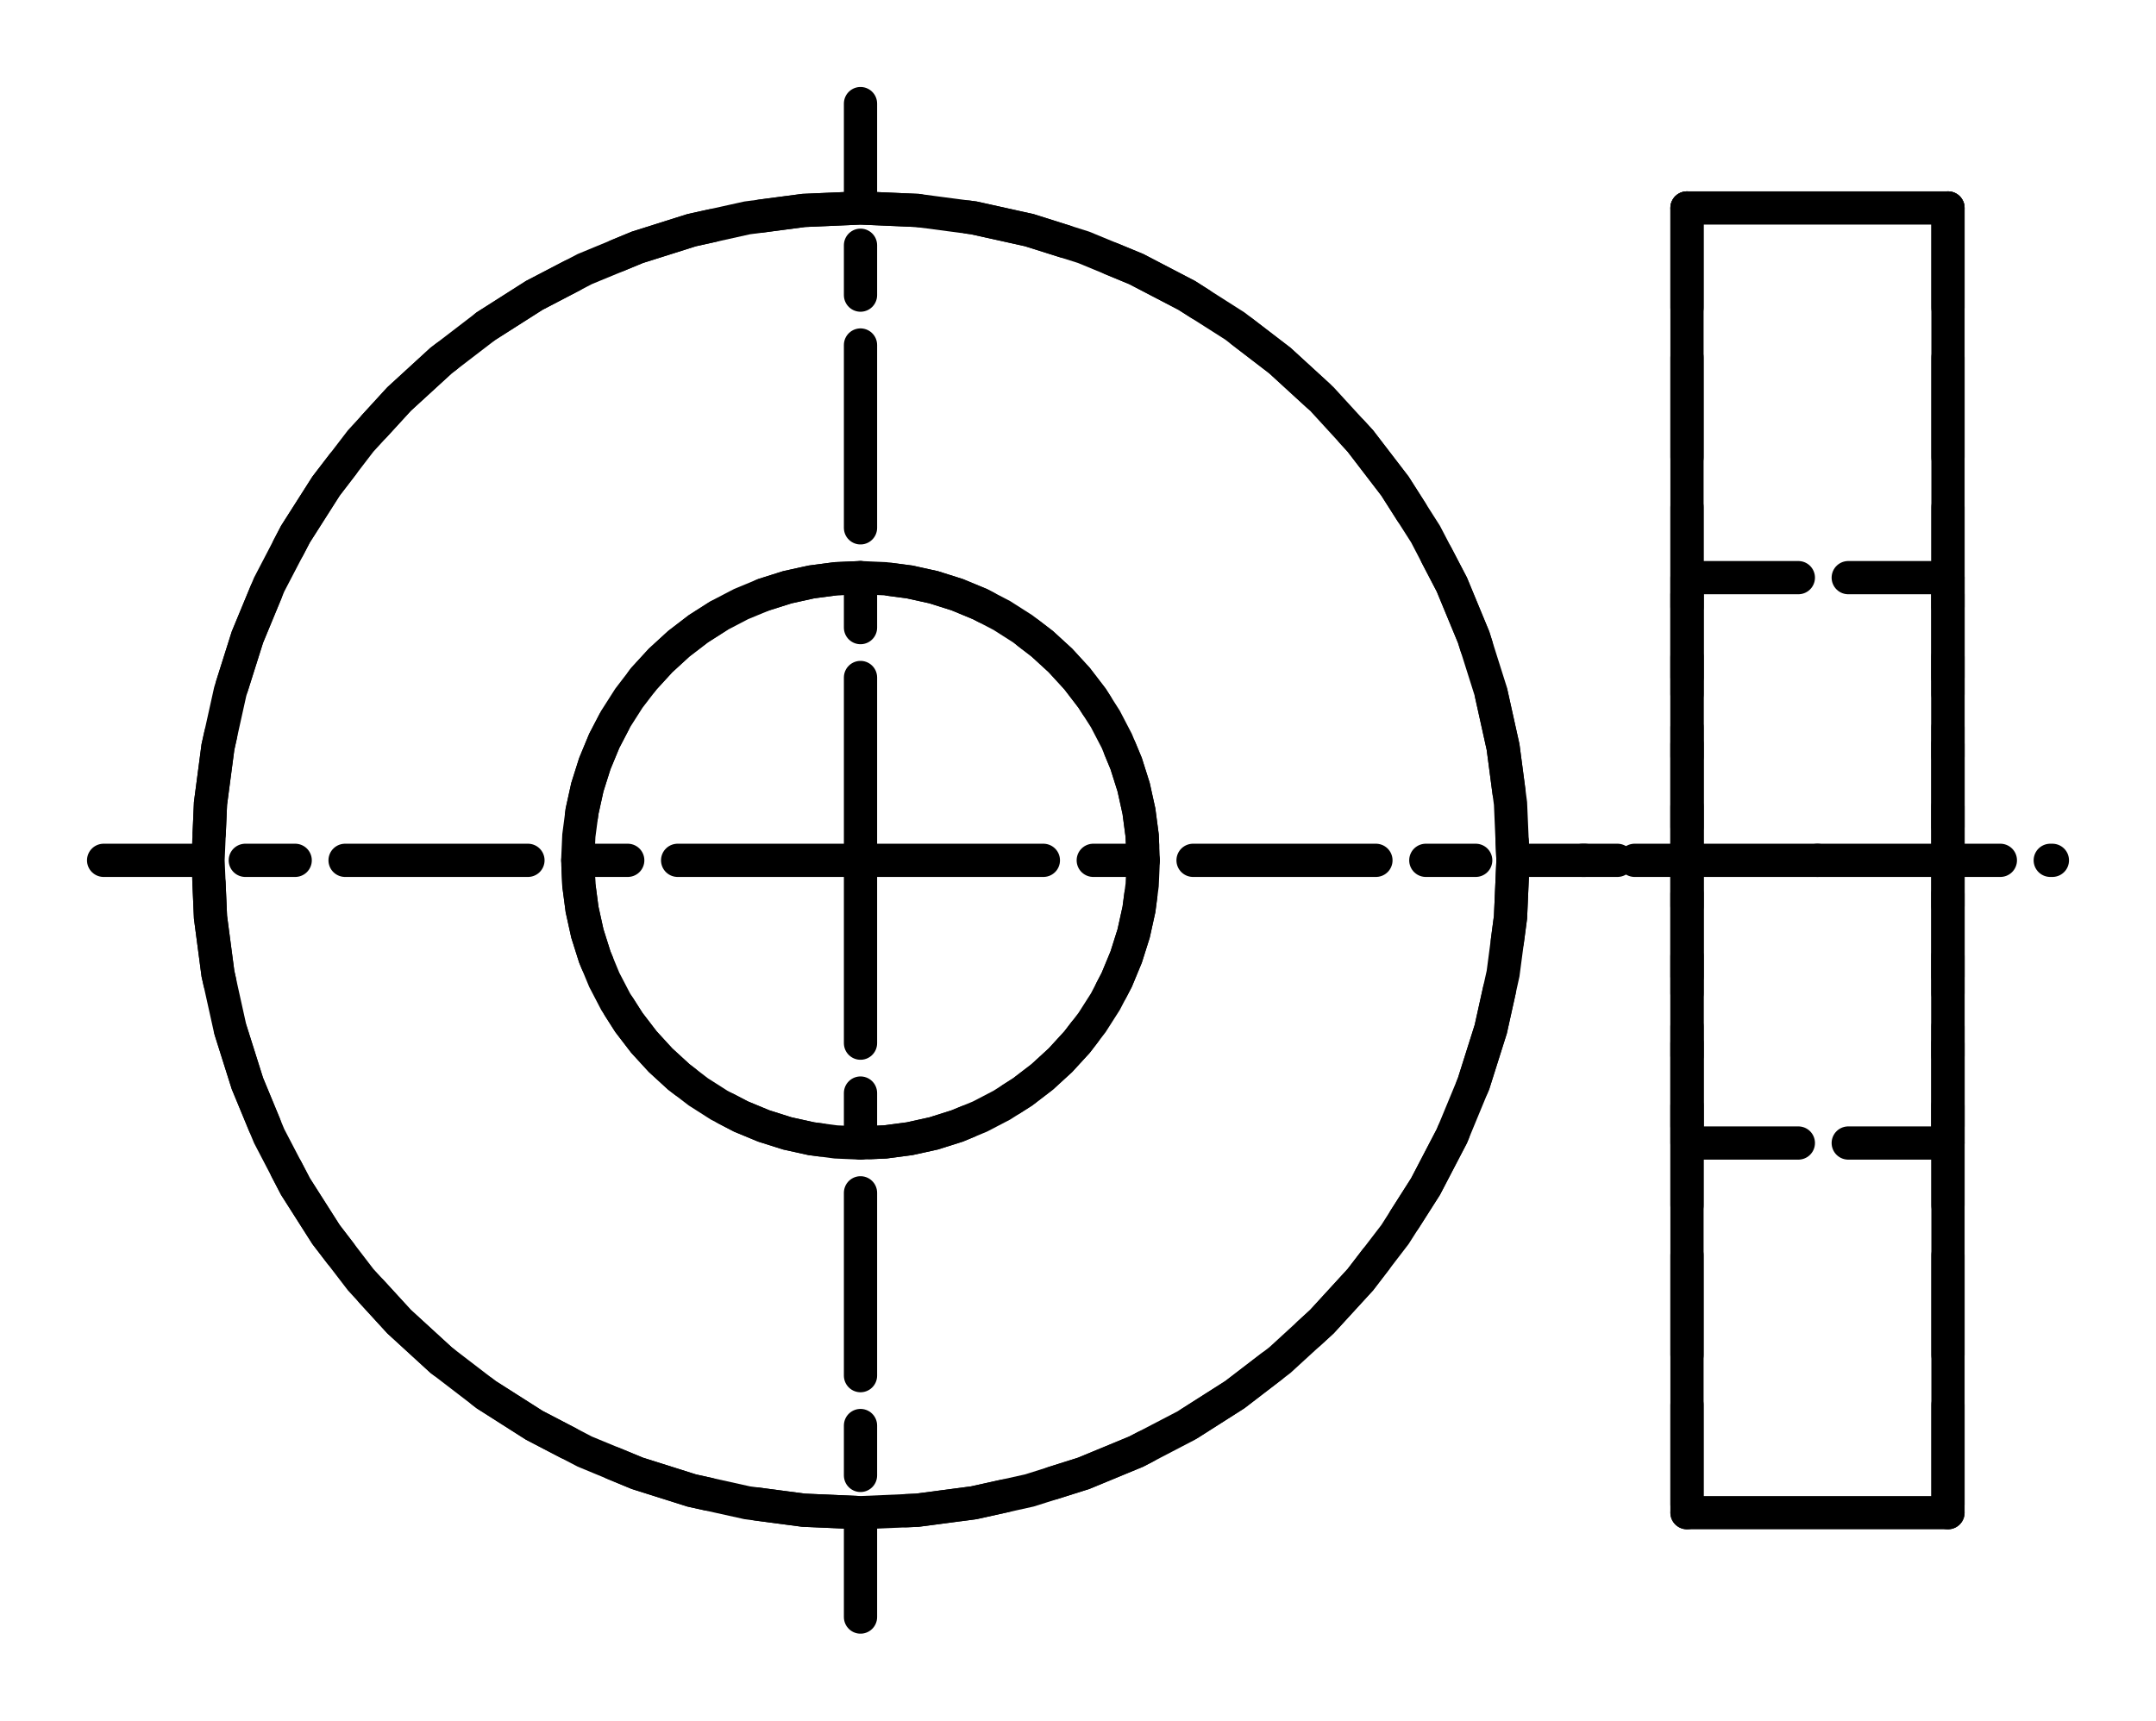
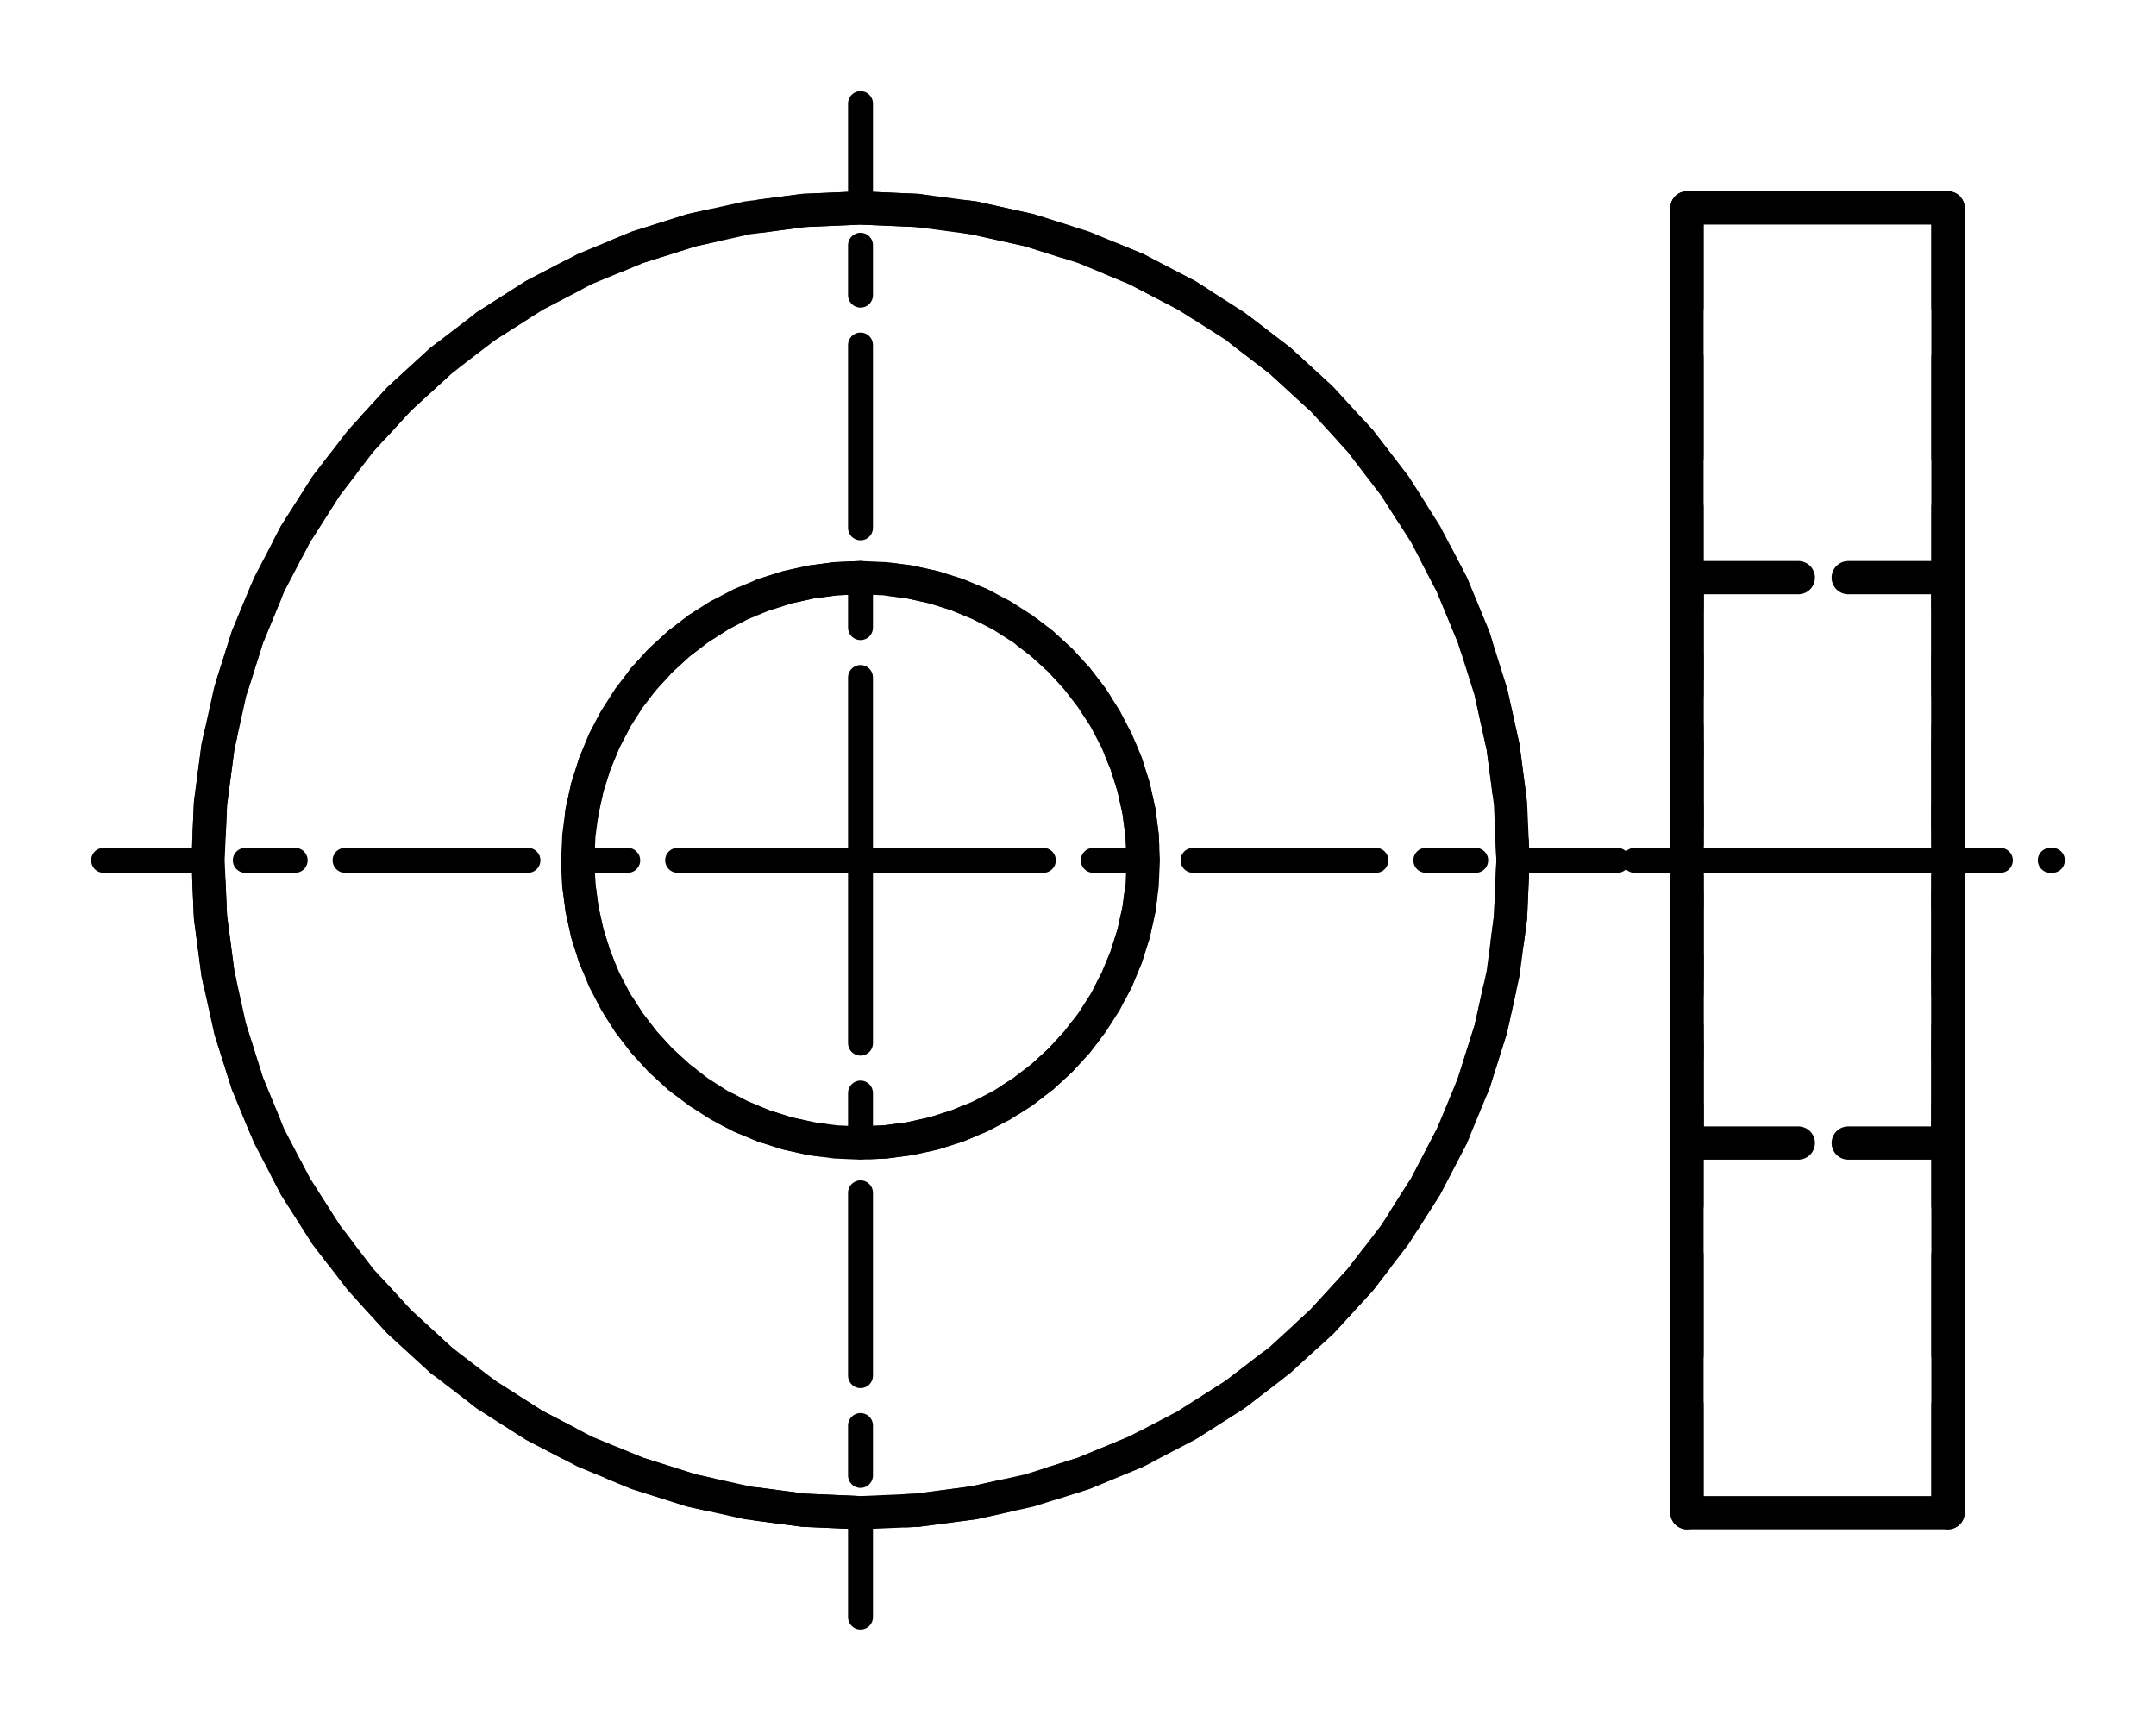
<svg xmlns="http://www.w3.org/2000/svg" width="49.564mm" height="39.564mm" viewBox="-19.782 -19.782 49.564 39.564" version="1.1">
  <g transform="scale(1,-1)" stroke-linecap="round">
    <g fill="none" stroke="rgb(0,0,0)" stroke-width="0.764" id="Visible">
      <path d="M 0.0,15.0 L -1.307,14.943 L -2.605,14.772 L -3.882,14.489 L -5.13,14.095 L -6.339,13.595 L -7.5,12.99 L -8.604,12.287 L -9.642,11.491 L -10.607,10.607 L -11.491,9.642 L -12.287,8.604 L -12.99,7.5 L -13.595,6.339 L -14.095,5.13 L -14.489,3.882 L -14.772,2.605 L -14.943,1.307 L -15.0,0.0 L -14.943,-1.307 L -14.772,-2.605 L -14.489,-3.882 L -14.095,-5.13 L -13.595,-6.339 L -12.99,-7.5 L -12.287,-8.604 L -11.491,-9.642 L -10.607,-10.607 L -9.642,-11.491 L -8.604,-12.287 L -7.5,-12.99 L -6.339,-13.595 L -5.13,-14.095 L -3.882,-14.489 L -2.605,-14.772 L -1.307,-14.943 L -0.0,-15.0 L 1.307,-14.943 L 2.605,-14.772 L 3.882,-14.489 L 5.13,-14.095 L 6.339,-13.595 L 7.5,-12.99 L 8.604,-12.287 L 9.642,-11.491 L 10.607,-10.607 L 11.491,-9.642 L 12.287,-8.604 L 12.99,-7.5 L 13.595,-6.339 L 14.095,-5.13 L 14.489,-3.882 L 14.772,-2.605 L 14.943,-1.307 L 15.0,-0.0 L 14.943,1.307 L 14.772,2.605 L 14.489,3.882 L 14.095,5.13 L 13.595,6.339 L 12.99,7.5 L 12.287,8.604 L 11.491,9.642 L 10.607,10.607 L 9.642,11.491 L 8.604,12.287 L 7.5,12.99 L 6.339,13.595 L 5.13,14.095 L 3.882,14.489 L 2.605,14.772 L 1.307,14.943 L 0.0,15.0" />
      <path d="M 0.0,6.5 L -0.567,6.475 L -1.129,6.401 L -1.682,6.279 L -2.223,6.108 L -2.747,5.891 L -3.25,5.629 L -3.728,5.324 L -4.178,4.979 L -4.596,4.596 L -4.979,4.178 L -5.324,3.728 L -5.629,3.25 L -5.891,2.747 L -6.108,2.223 L -6.279,1.682 L -6.401,1.129 L -6.475,0.567 L -6.5,-0.0 L -6.475,-0.567 L -6.401,-1.129 L -6.279,-1.682 L -6.108,-2.223 L -5.891,-2.747 L -5.629,-3.25 L -5.324,-3.728 L -4.979,-4.178 L -4.596,-4.596 L -4.178,-4.979 L -3.728,-5.324 L -3.25,-5.629 L -2.747,-5.891 L -2.223,-6.108 L -1.682,-6.279 L -1.129,-6.401 L -0.567,-6.475 L 0.0,-6.5 L 0.567,-6.475 L 1.129,-6.401 L 1.682,-6.279 L 2.223,-6.108 L 2.747,-5.891 L 3.25,-5.629 L 3.728,-5.324 L 4.178,-4.979 L 4.596,-4.596 L 4.979,-4.178 L 5.324,-3.728 L 5.629,-3.25 L 5.891,-2.747 L 6.108,-2.223 L 6.279,-1.682 L 6.401,-1.129 L 6.475,-0.567 L 6.5,0.0 L 6.475,0.567 L 6.401,1.129 L 6.279,1.682 L 6.108,2.223 L 5.891,2.747 L 5.629,3.25 L 5.324,3.728 L 4.979,4.178 L 4.596,4.596 L 4.178,4.979 L 3.728,5.324 L 3.25,5.629 L 2.747,5.891 L 2.223,6.108 L 1.682,6.279 L 1.129,6.401 L 0.567,6.475 L -0.0,6.5" />
      <path d="M 19.0,-15.0 L 19.0,-14.583 L 19.0,-14.167 L 19.0,-13.75 L 19.0,-13.333 L 19.0,-12.917 L 19.0,-12.5 L 19.0,-12.083 L 19.0,-11.667 L 19.0,-11.25 L 19.0,-10.833 L 19.0,-10.417 L 19.0,-10.0 L 19.0,-9.583 L 19.0,-9.167 L 19.0,-8.75 L 19.0,-8.333 L 19.0,-7.917 L 19.0,-7.5 L 19.0,-7.083 L 19.0,-6.667 L 19.0,-6.25 L 19.0,-5.833 L 19.0,-5.417 L 19.0,-5.0 L 19.0,-4.583 L 19.0,-4.167 L 19.0,-3.75 L 19.0,-3.333 L 19.0,-2.917 L 19.0,-2.5 L 19.0,-2.083 L 19.0,-1.667 L 19.0,-1.25 L 19.0,-0.833 L 19.0,-0.417 L 19.0,0.0 L 19.0,0.417 L 19.0,0.833 L 19.0,1.25 L 19.0,1.667 L 19.0,2.083 L 19.0,2.5 L 19.0,2.917 L 19.0,3.333 L 19.0,3.75 L 19.0,4.167 L 19.0,4.583 L 19.0,5.0 L 19.0,5.417 L 19.0,5.833 L 19.0,6.25 L 19.0,6.667 L 19.0,7.083 L 19.0,7.5 L 19.0,7.917 L 19.0,8.333 L 19.0,8.75 L 19.0,9.167 L 19.0,9.583 L 19.0,10.0 L 19.0,10.417 L 19.0,10.833 L 19.0,11.25 L 19.0,11.667 L 19.0,12.083 L 19.0,12.5 L 19.0,12.917 L 19.0,13.333 L 19.0,13.75 L 19.0,14.167 L 19.0,14.583 L 19.0,15.0" />
      <path d="M 25.0,15.0 L 24.917,15.0 L 24.833,15.0 L 24.75,15.0 L 24.667,15.0 L 24.583,15.0 L 24.5,15.0 L 24.417,15.0 L 24.333,15.0 L 24.25,15.0 L 24.167,15.0 L 24.083,15.0 L 24.0,15.0 L 23.917,15.0 L 23.833,15.0 L 23.75,15.0 L 23.667,15.0 L 23.583,15.0 L 23.5,15.0 L 23.417,15.0 L 23.333,15.0 L 23.25,15.0 L 23.167,15.0 L 23.083,15.0 L 23.0,15.0 L 22.917,15.0 L 22.833,15.0 L 22.75,15.0 L 22.667,15.0 L 22.583,15.0 L 22.5,15.0 L 22.417,15.0 L 22.333,15.0 L 22.25,15.0 L 22.167,15.0 L 22.083,15.0 L 22.0,15.0 L 21.917,15.0 L 21.833,15.0 L 21.75,15.0 L 21.667,15.0 L 21.583,15.0 L 21.5,15.0 L 21.417,15.0 L 21.333,15.0 L 21.25,15.0 L 21.167,15.0 L 21.083,15.0 L 21.0,15.0 L 20.917,15.0 L 20.833,15.0 L 20.75,15.0 L 20.667,15.0 L 20.583,15.0 L 20.5,15.0 L 20.417,15.0 L 20.333,15.0 L 20.25,15.0 L 20.167,15.0 L 20.083,15.0 L 20.0,15.0 L 19.917,15.0 L 19.833,15.0 L 19.75,15.0 L 19.667,15.0 L 19.583,15.0 L 19.5,15.0 L 19.417,15.0 L 19.333,15.0 L 19.25,15.0 L 19.167,15.0 L 19.083,15.0 L 19.0,15.0" />
      <path d="M 25.0,-15.0 L 25.0,-14.583 L 25.0,-14.167 L 25.0,-13.75 L 25.0,-13.333 L 25.0,-12.917 L 25.0,-12.5 L 25.0,-12.083 L 25.0,-11.667 L 25.0,-11.25 L 25.0,-10.833 L 25.0,-10.417 L 25.0,-10.0 L 25.0,-9.583 L 25.0,-9.167 L 25.0,-8.75 L 25.0,-8.333 L 25.0,-7.917 L 25.0,-7.5 L 25.0,-7.083 L 25.0,-6.667 L 25.0,-6.25 L 25.0,-5.833 L 25.0,-5.417 L 25.0,-5.0 L 25.0,-4.583 L 25.0,-4.167 L 25.0,-3.75 L 25.0,-3.333 L 25.0,-2.917 L 25.0,-2.5 L 25.0,-2.083 L 25.0,-1.667 L 25.0,-1.25 L 25.0,-0.833 L 25.0,-0.417 L 25.0,0.0 L 25.0,0.417 L 25.0,0.833 L 25.0,1.25 L 25.0,1.667 L 25.0,2.083 L 25.0,2.5 L 25.0,2.917 L 25.0,3.333 L 25.0,3.75 L 25.0,4.167 L 25.0,4.583 L 25.0,5.0 L 25.0,5.417 L 25.0,5.833 L 25.0,6.25 L 25.0,6.667 L 25.0,7.083 L 25.0,7.5 L 25.0,7.917 L 25.0,8.333 L 25.0,8.75 L 25.0,9.167 L 25.0,9.583 L 25.0,10.0 L 25.0,10.417 L 25.0,10.833 L 25.0,11.25 L 25.0,11.667 L 25.0,12.083 L 25.0,12.5 L 25.0,12.917 L 25.0,13.333 L 25.0,13.75 L 25.0,14.167 L 25.0,14.583 L 25.0,15.0" />
      <path d="M 25.0,-15.0 L 24.917,-15.0 L 24.833,-15.0 L 24.75,-15.0 L 24.667,-15.0 L 24.583,-15.0 L 24.5,-15.0 L 24.417,-15.0 L 24.333,-15.0 L 24.25,-15.0 L 24.167,-15.0 L 24.083,-15.0 L 24.0,-15.0 L 23.917,-15.0 L 23.833,-15.0 L 23.75,-15.0 L 23.667,-15.0 L 23.583,-15.0 L 23.5,-15.0 L 23.417,-15.0 L 23.333,-15.0 L 23.25,-15.0 L 23.167,-15.0 L 23.083,-15.0 L 23.0,-15.0 L 22.917,-15.0 L 22.833,-15.0 L 22.75,-15.0 L 22.667,-15.0 L 22.583,-15.0 L 22.5,-15.0 L 22.417,-15.0 L 22.333,-15.0 L 22.25,-15.0 L 22.167,-15.0 L 22.083,-15.0 L 22.0,-15.0 L 21.917,-15.0 L 21.833,-15.0 L 21.75,-15.0 L 21.667,-15.0 L 21.583,-15.0 L 21.5,-15.0 L 21.417,-15.0 L 21.333,-15.0 L 21.25,-15.0 L 21.167,-15.0 L 21.083,-15.0 L 21.0,-15.0 L 20.917,-15.0 L 20.833,-15.0 L 20.75,-15.0 L 20.667,-15.0 L 20.583,-15.0 L 20.5,-15.0 L 20.417,-15.0 L 20.333,-15.0 L 20.25,-15.0 L 20.167,-15.0 L 20.083,-15.0 L 20.0,-15.0 L 19.917,-15.0 L 19.833,-15.0 L 19.75,-15.0 L 19.667,-15.0 L 19.583,-15.0 L 19.5,-15.0 L 19.417,-15.0 L 19.333,-15.0 L 19.25,-15.0 L 19.167,-15.0 L 19.083,-15.0 L 19.0,-15.0" />
    </g>
    <g fill="none" stroke="rgb(0,0,0)" stroke-width="0.764" id="Hidden" stroke-dasharray="2.293 1.147">
      <path d="M 0.0,15.0 L -1.307,14.943 L -2.605,14.772 L -3.882,14.489 L -5.13,14.095 L -6.339,13.595 L -7.5,12.99 L -8.604,12.287 L -9.642,11.491 L -10.607,10.607 L -11.491,9.642 L -12.287,8.604 L -12.99,7.5 L -13.595,6.339 L -14.095,5.13 L -14.489,3.882 L -14.772,2.605 L -14.943,1.307 L -15.0,0.0 L -14.943,-1.307 L -14.772,-2.605 L -14.489,-3.882 L -14.095,-5.13 L -13.595,-6.339 L -12.99,-7.5 L -12.287,-8.604 L -11.491,-9.642 L -10.607,-10.607 L -9.642,-11.491 L -8.604,-12.287 L -7.5,-12.99 L -6.339,-13.595 L -5.13,-14.095 L -3.882,-14.489 L -2.605,-14.772 L -1.307,-14.943 L -0.0,-15.0 L 1.307,-14.943 L 2.605,-14.772 L 3.882,-14.489 L 5.13,-14.095 L 6.339,-13.595 L 7.5,-12.99 L 8.604,-12.287 L 9.642,-11.491 L 10.607,-10.607 L 11.491,-9.642 L 12.287,-8.604 L 12.99,-7.5 L 13.595,-6.339 L 14.095,-5.13 L 14.489,-3.882 L 14.772,-2.605 L 14.943,-1.307 L 15.0,-0.0 L 14.943,1.307 L 14.772,2.605 L 14.489,3.882 L 14.095,5.13 L 13.595,6.339 L 12.99,7.5 L 12.287,8.604 L 11.491,9.642 L 10.607,10.607 L 9.642,11.491 L 8.604,12.287 L 7.5,12.99 L 6.339,13.595 L 5.13,14.095 L 3.882,14.489 L 2.605,14.772 L 1.307,14.943 L 0.0,15.0" />
      <path d="M 0.0,6.5 L -0.567,6.475 L -1.129,6.401 L -1.682,6.279 L -2.223,6.108 L -2.747,5.891 L -3.25,5.629 L -3.728,5.324 L -4.178,4.979 L -4.596,4.596 L -4.979,4.178 L -5.324,3.728 L -5.629,3.25 L -5.891,2.747 L -6.108,2.223 L -6.279,1.682 L -6.401,1.129 L -6.475,0.567 L -6.5,-0.0 L -6.475,-0.567 L -6.401,-1.129 L -6.279,-1.682 L -6.108,-2.223 L -5.891,-2.747 L -5.629,-3.25 L -5.324,-3.728 L -4.979,-4.178 L -4.596,-4.596 L -4.178,-4.979 L -3.728,-5.324 L -3.25,-5.629 L -2.747,-5.891 L -2.223,-6.108 L -1.682,-6.279 L -1.129,-6.401 L -0.567,-6.475 L 0.0,-6.5 L 0.567,-6.475 L 1.129,-6.401 L 1.682,-6.279 L 2.223,-6.108 L 2.747,-5.891 L 3.25,-5.629 L 3.728,-5.324 L 4.178,-4.979 L 4.596,-4.596 L 4.979,-4.178 L 5.324,-3.728 L 5.629,-3.25 L 5.891,-2.747 L 6.108,-2.223 L 6.279,-1.682 L 6.401,-1.129 L 6.475,-0.567 L 6.5,0.0 L 6.475,0.567 L 6.401,1.129 L 6.279,1.682 L 6.108,2.223 L 5.891,2.747 L 5.629,3.25 L 5.324,3.728 L 4.979,4.178 L 4.596,4.596 L 4.178,4.979 L 3.728,5.324 L 3.25,5.629 L 2.747,5.891 L 2.223,6.108 L 1.682,6.279 L 1.129,6.401 L 0.567,6.475 L -0.0,6.5" />
      <path d="M 19.0,15.0 L 19.0,14.583 L 19.0,14.167 L 19.0,13.75 L 19.0,13.333 L 19.0,12.917 L 19.0,12.5 L 19.0,12.083 L 19.0,11.667 L 19.0,11.25 L 19.0,10.833 L 19.0,10.417 L 19.0,10.0 L 19.0,9.583 L 19.0,9.167 L 19.0,8.75 L 19.0,8.333 L 19.0,7.917 L 19.0,7.5 L 19.0,7.083 L 19.0,6.667 L 19.0,6.25 L 19.0,5.833 L 19.0,5.417 L 19.0,5.0 L 19.0,4.583 L 19.0,4.167 L 19.0,3.75 L 19.0,3.333 L 19.0,2.917 L 19.0,2.5 L 19.0,2.083 L 19.0,1.667 L 19.0,1.25 L 19.0,0.833 L 19.0,0.417 L 19.0,0.0 L 19.0,-0.417 L 19.0,-0.833 L 19.0,-1.25 L 19.0,-1.667 L 19.0,-2.083 L 19.0,-2.5 L 19.0,-2.917 L 19.0,-3.333 L 19.0,-3.75 L 19.0,-4.167 L 19.0,-4.583 L 19.0,-5.0 L 19.0,-5.417 L 19.0,-5.833 L 19.0,-6.25 L 19.0,-6.667 L 19.0,-7.083 L 19.0,-7.5 L 19.0,-7.917 L 19.0,-8.333 L 19.0,-8.75 L 19.0,-9.167 L 19.0,-9.583 L 19.0,-10.0 L 19.0,-10.417 L 19.0,-10.833 L 19.0,-11.25 L 19.0,-11.667 L 19.0,-12.083 L 19.0,-12.5 L 19.0,-12.917 L 19.0,-13.333 L 19.0,-13.75 L 19.0,-14.167 L 19.0,-14.583 L 19.0,-15.0" />
      <path d="M 25.0,15.0 L 25.0,14.583 L 25.0,14.167 L 25.0,13.75 L 25.0,13.333 L 25.0,12.917 L 25.0,12.5 L 25.0,12.083 L 25.0,11.667 L 25.0,11.25 L 25.0,10.833 L 25.0,10.417 L 25.0,10.0 L 25.0,9.583 L 25.0,9.167 L 25.0,8.75 L 25.0,8.333 L 25.0,7.917 L 25.0,7.5 L 25.0,7.083 L 25.0,6.667 L 25.0,6.25 L 25.0,5.833 L 25.0,5.417 L 25.0,5.0 L 25.0,4.583 L 25.0,4.167 L 25.0,3.75 L 25.0,3.333 L 25.0,2.917 L 25.0,2.5 L 25.0,2.083 L 25.0,1.667 L 25.0,1.25 L 25.0,0.833 L 25.0,0.417 L 25.0,0.0 L 25.0,-0.417 L 25.0,-0.833 L 25.0,-1.25 L 25.0,-1.667 L 25.0,-2.083 L 25.0,-2.5 L 25.0,-2.917 L 25.0,-3.333 L 25.0,-3.75 L 25.0,-4.167 L 25.0,-4.583 L 25.0,-5.0 L 25.0,-5.417 L 25.0,-5.833 L 25.0,-6.25 L 25.0,-6.667 L 25.0,-7.083 L 25.0,-7.5 L 25.0,-7.917 L 25.0,-8.333 L 25.0,-8.75 L 25.0,-9.167 L 25.0,-9.583 L 25.0,-10.0 L 25.0,-10.417 L 25.0,-10.833 L 25.0,-11.25 L 25.0,-11.667 L 25.0,-12.083 L 25.0,-12.5 L 25.0,-12.917 L 25.0,-13.333 L 25.0,-13.75 L 25.0,-14.167 L 25.0,-14.583 L 25.0,-15.0" />
      <path d="M 19.0,6.5 L 19.0,6.319 L 19.0,6.139 L 19.0,5.958 L 19.0,5.778 L 19.0,5.597 L 19.0,5.417 L 19.0,5.236 L 19.0,5.056 L 19.0,4.875 L 19.0,4.694 L 19.0,4.514 L 19.0,4.333 L 19.0,4.153 L 19.0,3.972 L 19.0,3.792 L 19.0,3.611 L 19.0,3.431 L 19.0,3.25 L 19.0,3.069 L 19.0,2.889 L 19.0,2.708 L 19.0,2.528 L 19.0,2.347 L 19.0,2.167 L 19.0,1.986 L 19.0,1.806 L 19.0,1.625 L 19.0,1.444 L 19.0,1.264 L 19.0,1.083 L 19.0,0.903 L 19.0,0.722 L 19.0,0.542 L 19.0,0.361 L 19.0,0.181 L 19.0,0.0 L 19.0,-0.181 L 19.0,-0.361 L 19.0,-0.542 L 19.0,-0.722 L 19.0,-0.903 L 19.0,-1.083 L 19.0,-1.264 L 19.0,-1.444 L 19.0,-1.625 L 19.0,-1.806 L 19.0,-1.986 L 19.0,-2.167 L 19.0,-2.347 L 19.0,-2.528 L 19.0,-2.708 L 19.0,-2.889 L 19.0,-3.069 L 19.0,-3.25 L 19.0,-3.431 L 19.0,-3.611 L 19.0,-3.792 L 19.0,-3.972 L 19.0,-4.153 L 19.0,-4.333 L 19.0,-4.514 L 19.0,-4.694 L 19.0,-4.875 L 19.0,-5.056 L 19.0,-5.236 L 19.0,-5.417 L 19.0,-5.597 L 19.0,-5.778 L 19.0,-5.958 L 19.0,-6.139 L 19.0,-6.319 L 19.0,-6.5" />
      <path d="M 19.0,-6.5 L 19.0,-6.319 L 19.0,-6.139 L 19.0,-5.958 L 19.0,-5.778 L 19.0,-5.597 L 19.0,-5.417 L 19.0,-5.236 L 19.0,-5.056 L 19.0,-4.875 L 19.0,-4.694 L 19.0,-4.514 L 19.0,-4.333 L 19.0,-4.153 L 19.0,-3.972 L 19.0,-3.792 L 19.0,-3.611 L 19.0,-3.431 L 19.0,-3.25 L 19.0,-3.069 L 19.0,-2.889 L 19.0,-2.708 L 19.0,-2.528 L 19.0,-2.347 L 19.0,-2.167 L 19.0,-1.986 L 19.0,-1.806 L 19.0,-1.625 L 19.0,-1.444 L 19.0,-1.264 L 19.0,-1.083 L 19.0,-0.903 L 19.0,-0.722 L 19.0,-0.542 L 19.0,-0.361 L 19.0,-0.181 L 19.0,0.0 L 19.0,0.181 L 19.0,0.361 L 19.0,0.542 L 19.0,0.722 L 19.0,0.903 L 19.0,1.083 L 19.0,1.264 L 19.0,1.444 L 19.0,1.625 L 19.0,1.806 L 19.0,1.986 L 19.0,2.167 L 19.0,2.347 L 19.0,2.528 L 19.0,2.708 L 19.0,2.889 L 19.0,3.069 L 19.0,3.25 L 19.0,3.431 L 19.0,3.611 L 19.0,3.792 L 19.0,3.972 L 19.0,4.153 L 19.0,4.333 L 19.0,4.514 L 19.0,4.694 L 19.0,4.875 L 19.0,5.056 L 19.0,5.236 L 19.0,5.417 L 19.0,5.597 L 19.0,5.778 L 19.0,5.958 L 19.0,6.139 L 19.0,6.319 L 19.0,6.5" />
      <path d="M 25.0,6.5 L 25.0,6.319 L 25.0,6.139 L 25.0,5.958 L 25.0,5.778 L 25.0,5.597 L 25.0,5.417 L 25.0,5.236 L 25.0,5.056 L 25.0,4.875 L 25.0,4.694 L 25.0,4.514 L 25.0,4.333 L 25.0,4.153 L 25.0,3.972 L 25.0,3.792 L 25.0,3.611 L 25.0,3.431 L 25.0,3.25 L 25.0,3.069 L 25.0,2.889 L 25.0,2.708 L 25.0,2.528 L 25.0,2.347 L 25.0,2.167 L 25.0,1.986 L 25.0,1.806 L 25.0,1.625 L 25.0,1.444 L 25.0,1.264 L 25.0,1.083 L 25.0,0.903 L 25.0,0.722 L 25.0,0.542 L 25.0,0.361 L 25.0,0.181 L 25.0,0.0 L 25.0,-0.181 L 25.0,-0.361 L 25.0,-0.542 L 25.0,-0.722 L 25.0,-0.903 L 25.0,-1.083 L 25.0,-1.264 L 25.0,-1.444 L 25.0,-1.625 L 25.0,-1.806 L 25.0,-1.986 L 25.0,-2.167 L 25.0,-2.347 L 25.0,-2.528 L 25.0,-2.708 L 25.0,-2.889 L 25.0,-3.069 L 25.0,-3.25 L 25.0,-3.431 L 25.0,-3.611 L 25.0,-3.792 L 25.0,-3.972 L 25.0,-4.153 L 25.0,-4.333 L 25.0,-4.514 L 25.0,-4.694 L 25.0,-4.875 L 25.0,-5.056 L 25.0,-5.236 L 25.0,-5.417 L 25.0,-5.597 L 25.0,-5.778 L 25.0,-5.958 L 25.0,-6.139 L 25.0,-6.319 L 25.0,-6.5" />
      <path d="M 25.0,-6.5 L 25.0,-6.319 L 25.0,-6.139 L 25.0,-5.958 L 25.0,-5.778 L 25.0,-5.597 L 25.0,-5.417 L 25.0,-5.236 L 25.0,-5.056 L 25.0,-4.875 L 25.0,-4.694 L 25.0,-4.514 L 25.0,-4.333 L 25.0,-4.153 L 25.0,-3.972 L 25.0,-3.792 L 25.0,-3.611 L 25.0,-3.431 L 25.0,-3.25 L 25.0,-3.069 L 25.0,-2.889 L 25.0,-2.708 L 25.0,-2.528 L 25.0,-2.347 L 25.0,-2.167 L 25.0,-1.986 L 25.0,-1.806 L 25.0,-1.625 L 25.0,-1.444 L 25.0,-1.264 L 25.0,-1.083 L 25.0,-0.903 L 25.0,-0.722 L 25.0,-0.542 L 25.0,-0.361 L 25.0,-0.181 L 25.0,0.0 L 25.0,0.181 L 25.0,0.361 L 25.0,0.542 L 25.0,0.722 L 25.0,0.903 L 25.0,1.083 L 25.0,1.264 L 25.0,1.444 L 25.0,1.625 L 25.0,1.806 L 25.0,1.986 L 25.0,2.167 L 25.0,2.347 L 25.0,2.528 L 25.0,2.708 L 25.0,2.889 L 25.0,3.069 L 25.0,3.25 L 25.0,3.431 L 25.0,3.611 L 25.0,3.792 L 25.0,3.972 L 25.0,4.153 L 25.0,4.333 L 25.0,4.514 L 25.0,4.694 L 25.0,4.875 L 25.0,5.056 L 25.0,5.236 L 25.0,5.417 L 25.0,5.597 L 25.0,5.778 L 25.0,5.958 L 25.0,6.139 L 25.0,6.319 L 25.0,6.5" />
      <path d="M 25.0,6.5 L 24.917,6.5 L 24.833,6.5 L 24.75,6.5 L 24.667,6.5 L 24.583,6.5 L 24.5,6.5 L 24.417,6.5 L 24.333,6.5 L 24.25,6.5 L 24.167,6.5 L 24.083,6.5 L 24.0,6.5 L 23.917,6.5 L 23.833,6.5 L 23.75,6.5 L 23.667,6.5 L 23.583,6.5 L 23.5,6.5 L 23.417,6.5 L 23.333,6.5 L 23.25,6.5 L 23.167,6.5 L 23.083,6.5 L 23.0,6.5 L 22.917,6.5 L 22.833,6.5 L 22.75,6.5 L 22.667,6.5 L 22.583,6.5 L 22.5,6.5 L 22.417,6.5 L 22.333,6.5 L 22.25,6.5 L 22.167,6.5 L 22.083,6.5 L 22.0,6.5 L 21.917,6.5 L 21.833,6.5 L 21.75,6.5 L 21.667,6.5 L 21.583,6.5 L 21.5,6.5 L 21.417,6.5 L 21.333,6.5 L 21.25,6.5 L 21.167,6.5 L 21.083,6.5 L 21.0,6.5 L 20.917,6.5 L 20.833,6.5 L 20.75,6.5 L 20.667,6.5 L 20.583,6.5 L 20.5,6.5 L 20.417,6.5 L 20.333,6.5 L 20.25,6.5 L 20.167,6.5 L 20.083,6.5 L 20.0,6.5 L 19.917,6.5 L 19.833,6.5 L 19.75,6.5 L 19.667,6.5 L 19.583,6.5 L 19.5,6.5 L 19.417,6.5 L 19.333,6.5 L 19.25,6.5 L 19.167,6.5 L 19.083,6.5 L 19.0,6.5" />
      <path d="M 25.0,-6.5 L 24.917,-6.5 L 24.833,-6.5 L 24.75,-6.5 L 24.667,-6.5 L 24.583,-6.5 L 24.5,-6.5 L 24.417,-6.5 L 24.333,-6.5 L 24.25,-6.5 L 24.167,-6.5 L 24.083,-6.5 L 24.0,-6.5 L 23.917,-6.5 L 23.833,-6.5 L 23.75,-6.5 L 23.667,-6.5 L 23.583,-6.5 L 23.5,-6.5 L 23.417,-6.5 L 23.333,-6.5 L 23.25,-6.5 L 23.167,-6.5 L 23.083,-6.5 L 23.0,-6.5 L 22.917,-6.5 L 22.833,-6.5 L 22.75,-6.5 L 22.667,-6.5 L 22.583,-6.5 L 22.5,-6.5 L 22.417,-6.5 L 22.333,-6.5 L 22.25,-6.5 L 22.167,-6.5 L 22.083,-6.5 L 22.0,-6.5 L 21.917,-6.5 L 21.833,-6.5 L 21.75,-6.5 L 21.667,-6.5 L 21.583,-6.5 L 21.5,-6.5 L 21.417,-6.5 L 21.333,-6.5 L 21.25,-6.5 L 21.167,-6.5 L 21.083,-6.5 L 21.0,-6.5 L 20.917,-6.5 L 20.833,-6.5 L 20.75,-6.5 L 20.667,-6.5 L 20.583,-6.5 L 20.5,-6.5 L 20.417,-6.5 L 20.333,-6.5 L 20.25,-6.5 L 20.167,-6.5 L 20.083,-6.5 L 20.0,-6.5 L 19.917,-6.5 L 19.833,-6.5 L 19.75,-6.5 L 19.667,-6.5 L 19.583,-6.5 L 19.5,-6.5 L 19.417,-6.5 L 19.333,-6.5 L 19.25,-6.5 L 19.167,-6.5 L 19.083,-6.5 L 19.0,-6.5" />
    </g>
-     <g fill="none" stroke="rgb(0,0,0)" stroke-width="0.764" id="Center" stroke-dasharray="4.204 1.147 1.147 1.147">
+     <g fill="none" stroke="rgb(0,0,0)" stroke-width="0.573" id="Center" stroke-dasharray="4.204 1.147 1.147 1.147">
      <line x1="0.0" y1="-0.0" x2="-17.4" y2="-0.0" />
      <line x1="0.0" y1="-0.0" x2="17.4" y2="-0.0" />
      <line x1="0.0" y1="-0.0" x2="0.0" y2="-17.4" />
      <line x1="0.0" y1="-0.0" x2="0.0" y2="17.4" />
      <line x1="22.0" y1="0.0" x2="16.6" y2="0.0" />
      <line x1="22.0" y1="0.0" x2="27.4" y2="0.0" />
    </g>
  </g>
</svg>
